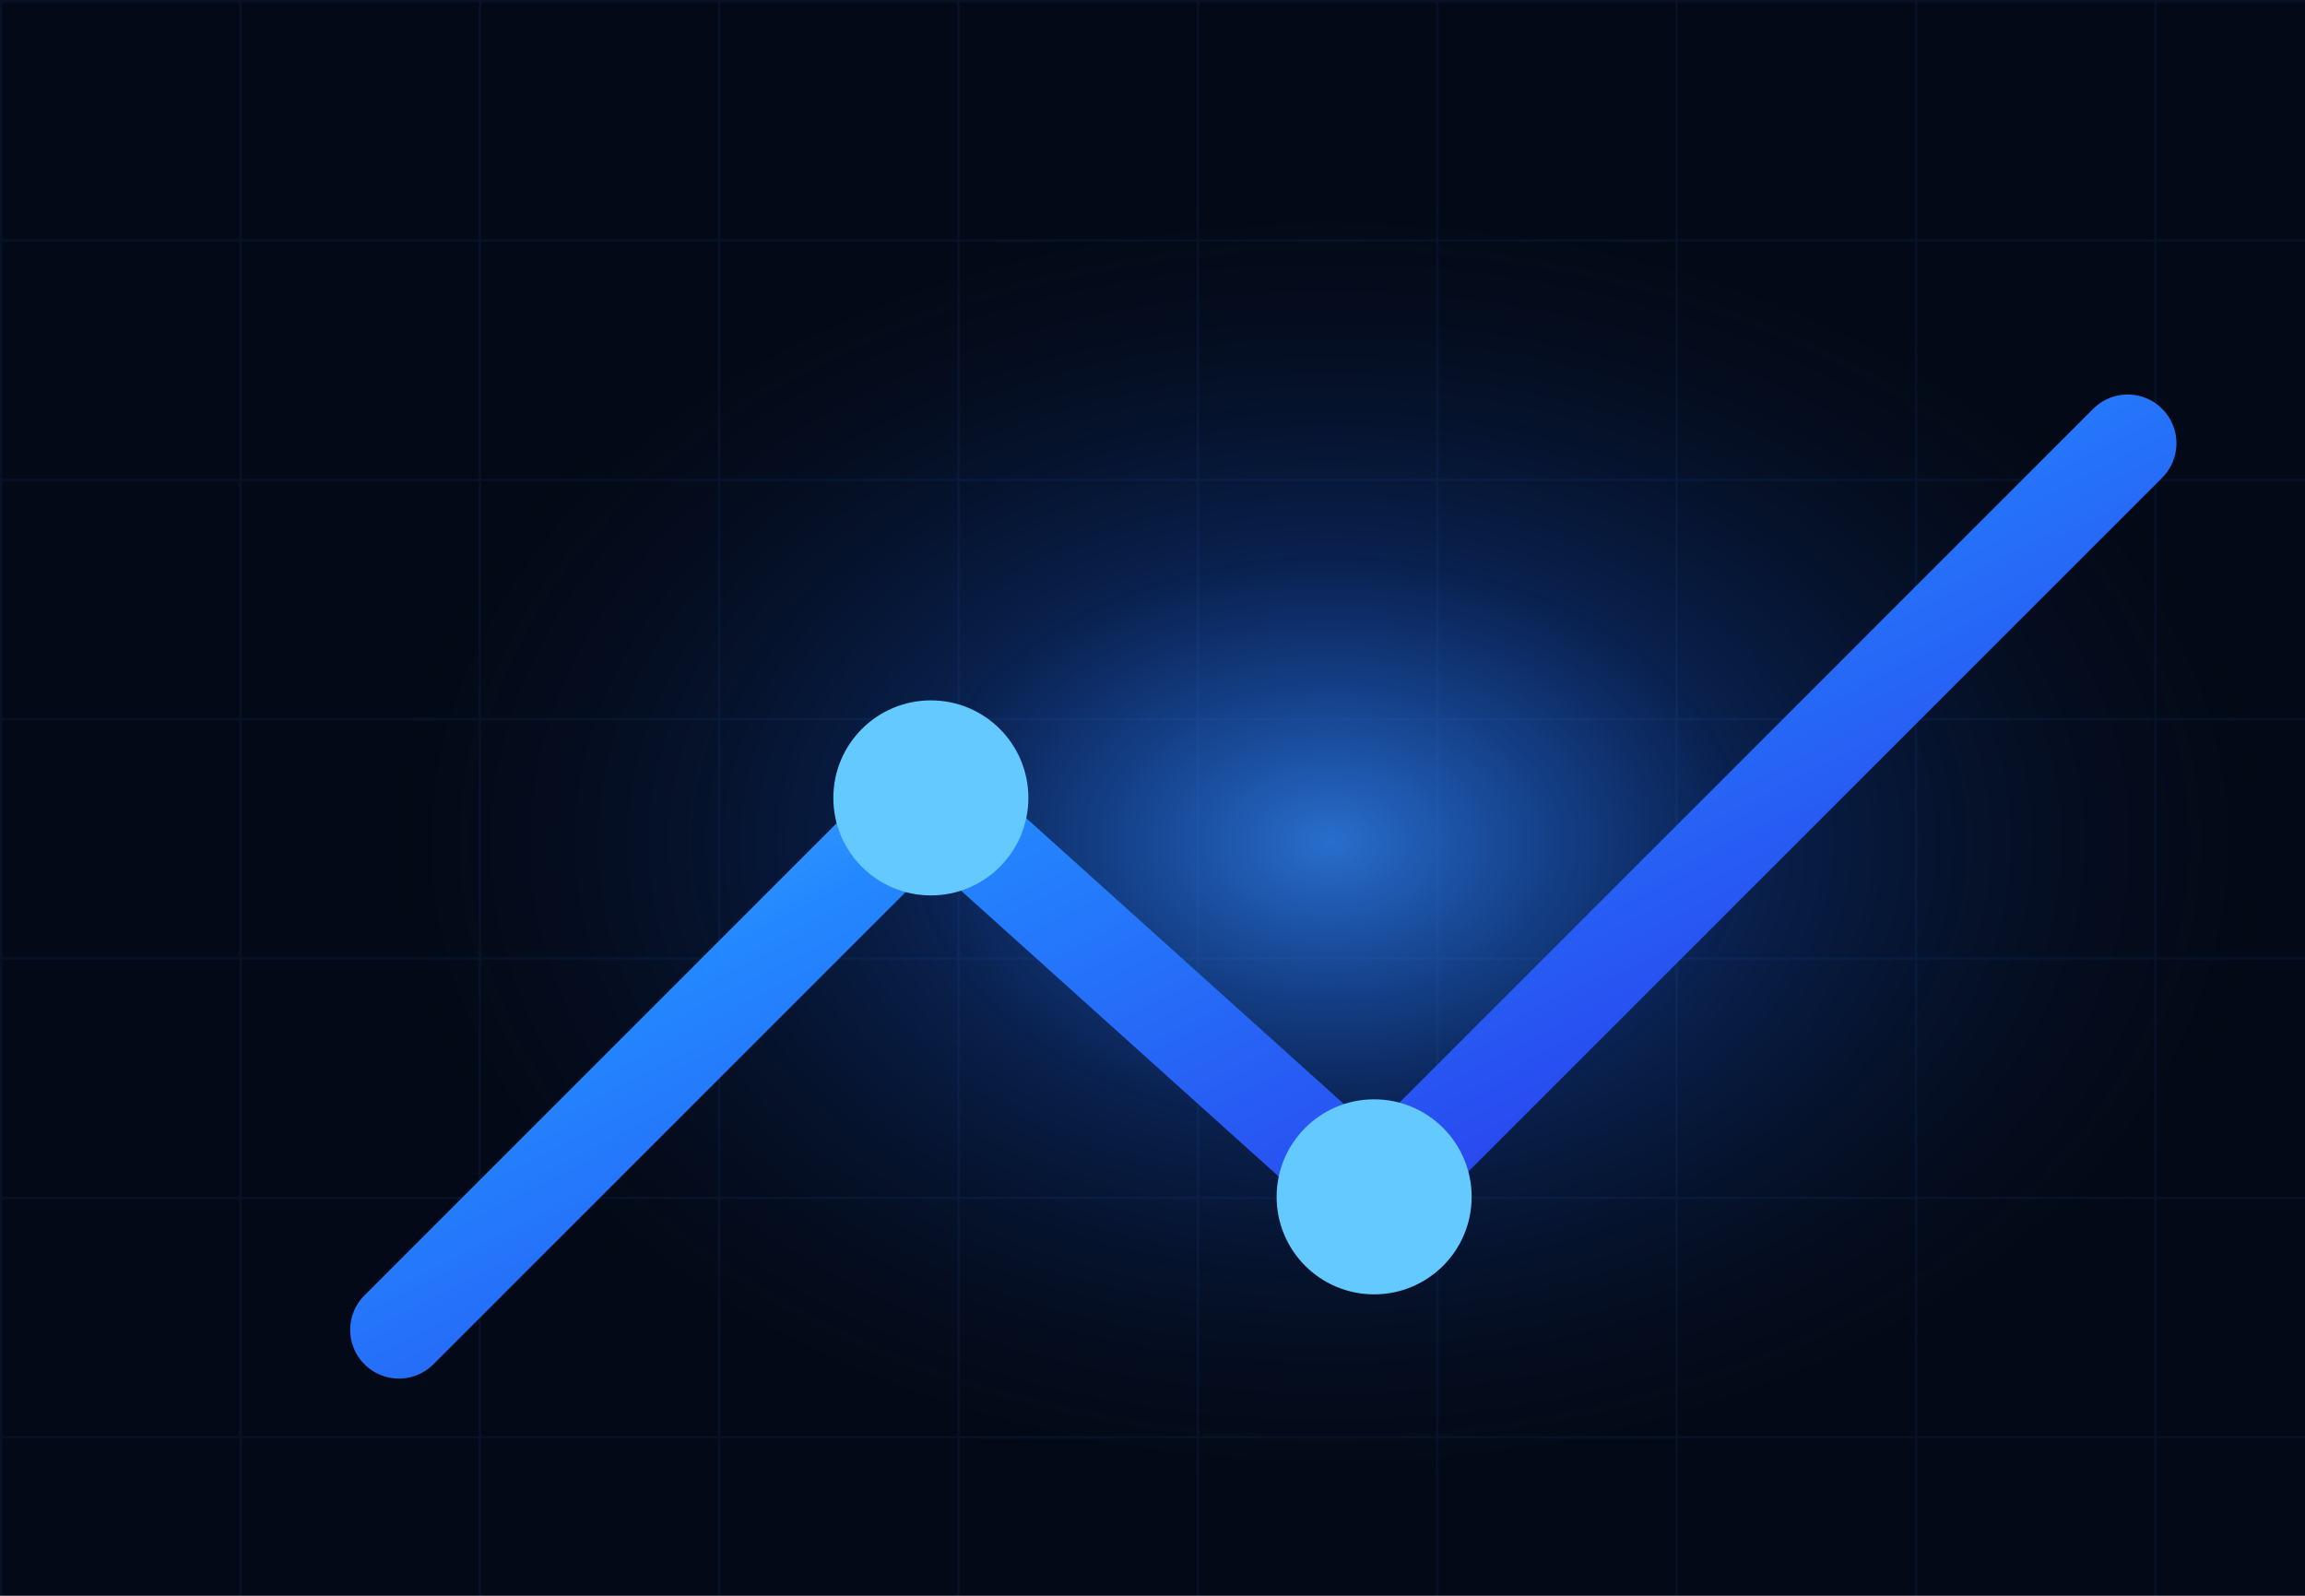
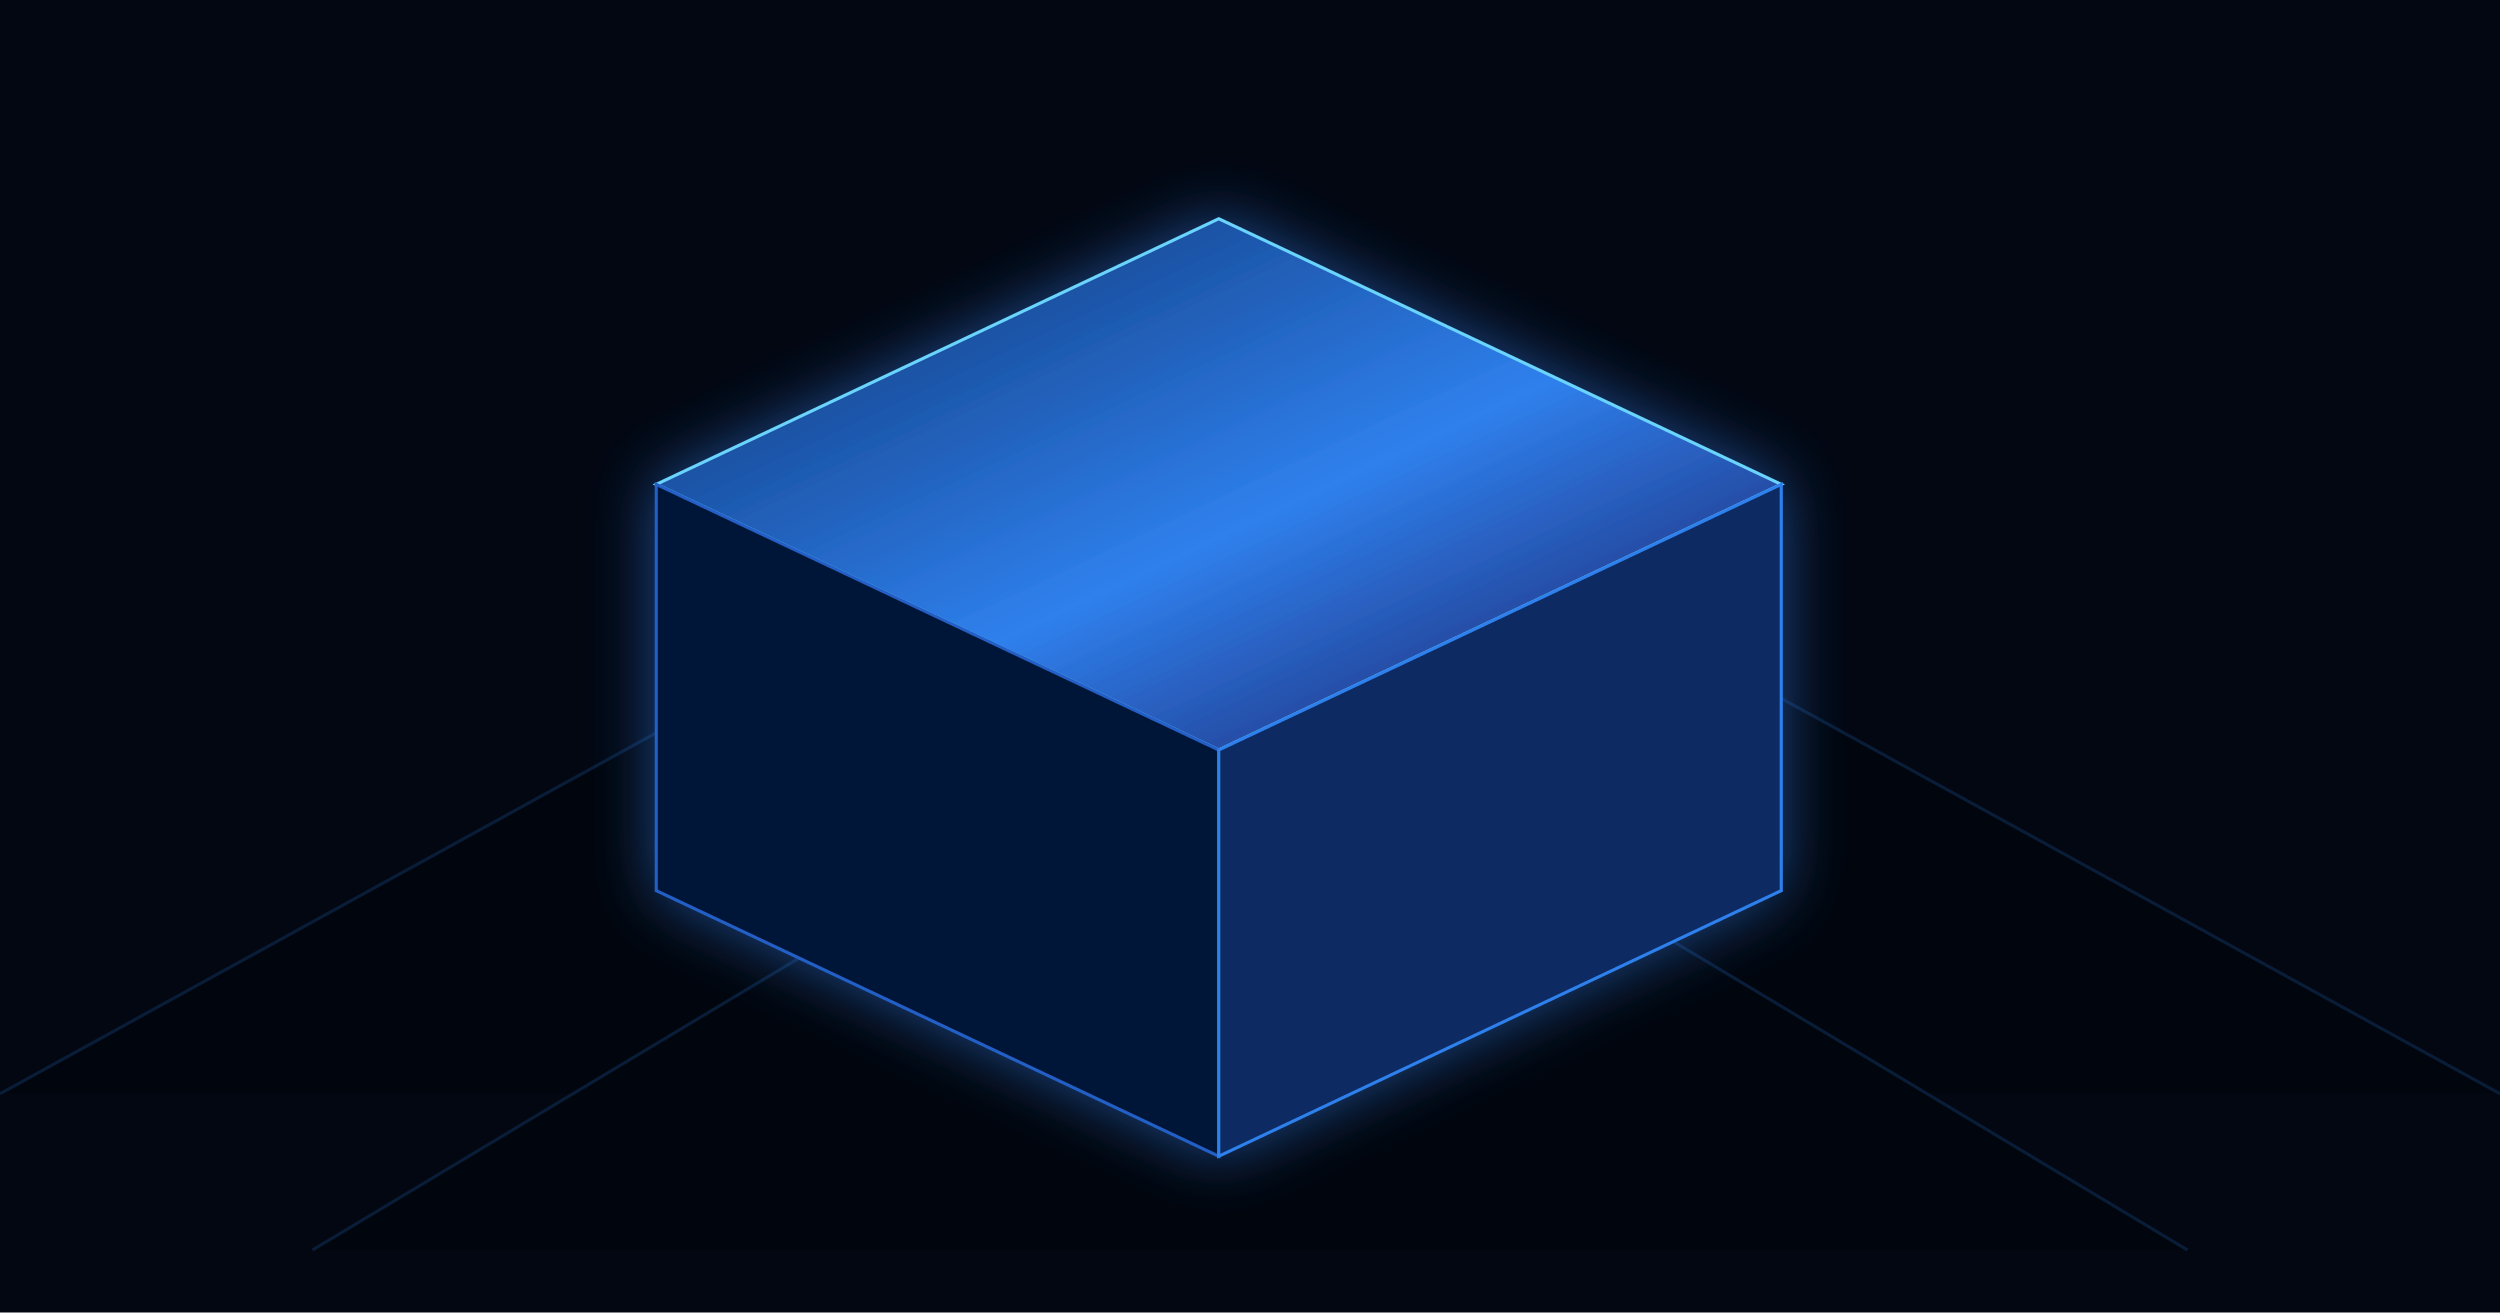
- <svg xmlns="http://www.w3.org/2000/svg" viewBox="0 0 520 360">
+ <svg xmlns="http://www.w3.org/2000/svg" viewBox="0 0 800 420">
  <defs>
-     <linearGradient id="gBlue" x1="0" x2="1" y1="0" y2="1">
-       <stop offset="0" stop-color="#78d7ff" />
-       <stop offset=".38" stop-color="#2388ff" />
-       <stop offset=".72" stop-color="#2949ef" />
-       <stop offset="1" stop-color="#7a4cff" />
+     <linearGradient id="g" x1="0" y1="0" x2="1" y2="1">
+       <stop stop-color="#0b2d68" />
+       <stop offset=".55" stop-color="#2F80ED" />
+       <stop offset="1" stop-color="#1a0f50" />
    </linearGradient>
-     <radialGradient id="glow">
-       <stop offset="0" stop-color="#2f80ed" stop-opacity=".85" />
-       <stop offset=".42" stop-color="#1a5fe2" stop-opacity=".28" />
-       <stop offset="1" stop-color="#061329" stop-opacity="0" />
-     </radialGradient>
-     <pattern id="grid" width="54" height="54" patternUnits="userSpaceOnUse">
-       <path d="M54 0H0V54" fill="none" stroke="#2f80ed" stroke-opacity=".11" />
-     </pattern>
+     <filter id="gl">
+       <feDropShadow dx="0" dy="0" stdDeviation="10" flood-color="#2F80ED" flood-opacity=".55" />
+     </filter>
  </defs>
-   <rect width="520" height="360" fill="#030916" />
-   <rect width="520" height="360" fill="url(#grid)" opacity=".7" />
-   <ellipse cx="300" cy="190" rx="220" ry="150" fill="url(#glow)" />
-   <path d="M90 300l120-120 100 90 170-170" fill="none" stroke="url(#gBlue)" stroke-width="22" stroke-linecap="round" />
-   <circle cx="210" cy="180" r="22" fill="#63c9ff" />
-   <circle cx="310" cy="270" r="22" fill="#63c9ff" />
+   <rect width="800" height="420" fill="#020712" />
+   <g stroke="#1f5eaa" opacity=".25">
+     <path d="M0 350L400 130 800 350" />
+     <path d="M100 400L400 220 700 400" />
+   </g>
+   <g transform="translate(210 70)" filter="url(#gl)">
+     <polygon points="0,85 180,0 360,85 180,170" fill="url(#g)" stroke="#6AD4FF" />
+     <polygon points="0,85 180,170 180,300 0,215" fill="#061738" stroke="#245EC6" />
+     <polygon points="360,85 180,170 180,300 360,215" fill="#0b2b62" stroke="#2F80ED" />
+   </g>
</svg>
